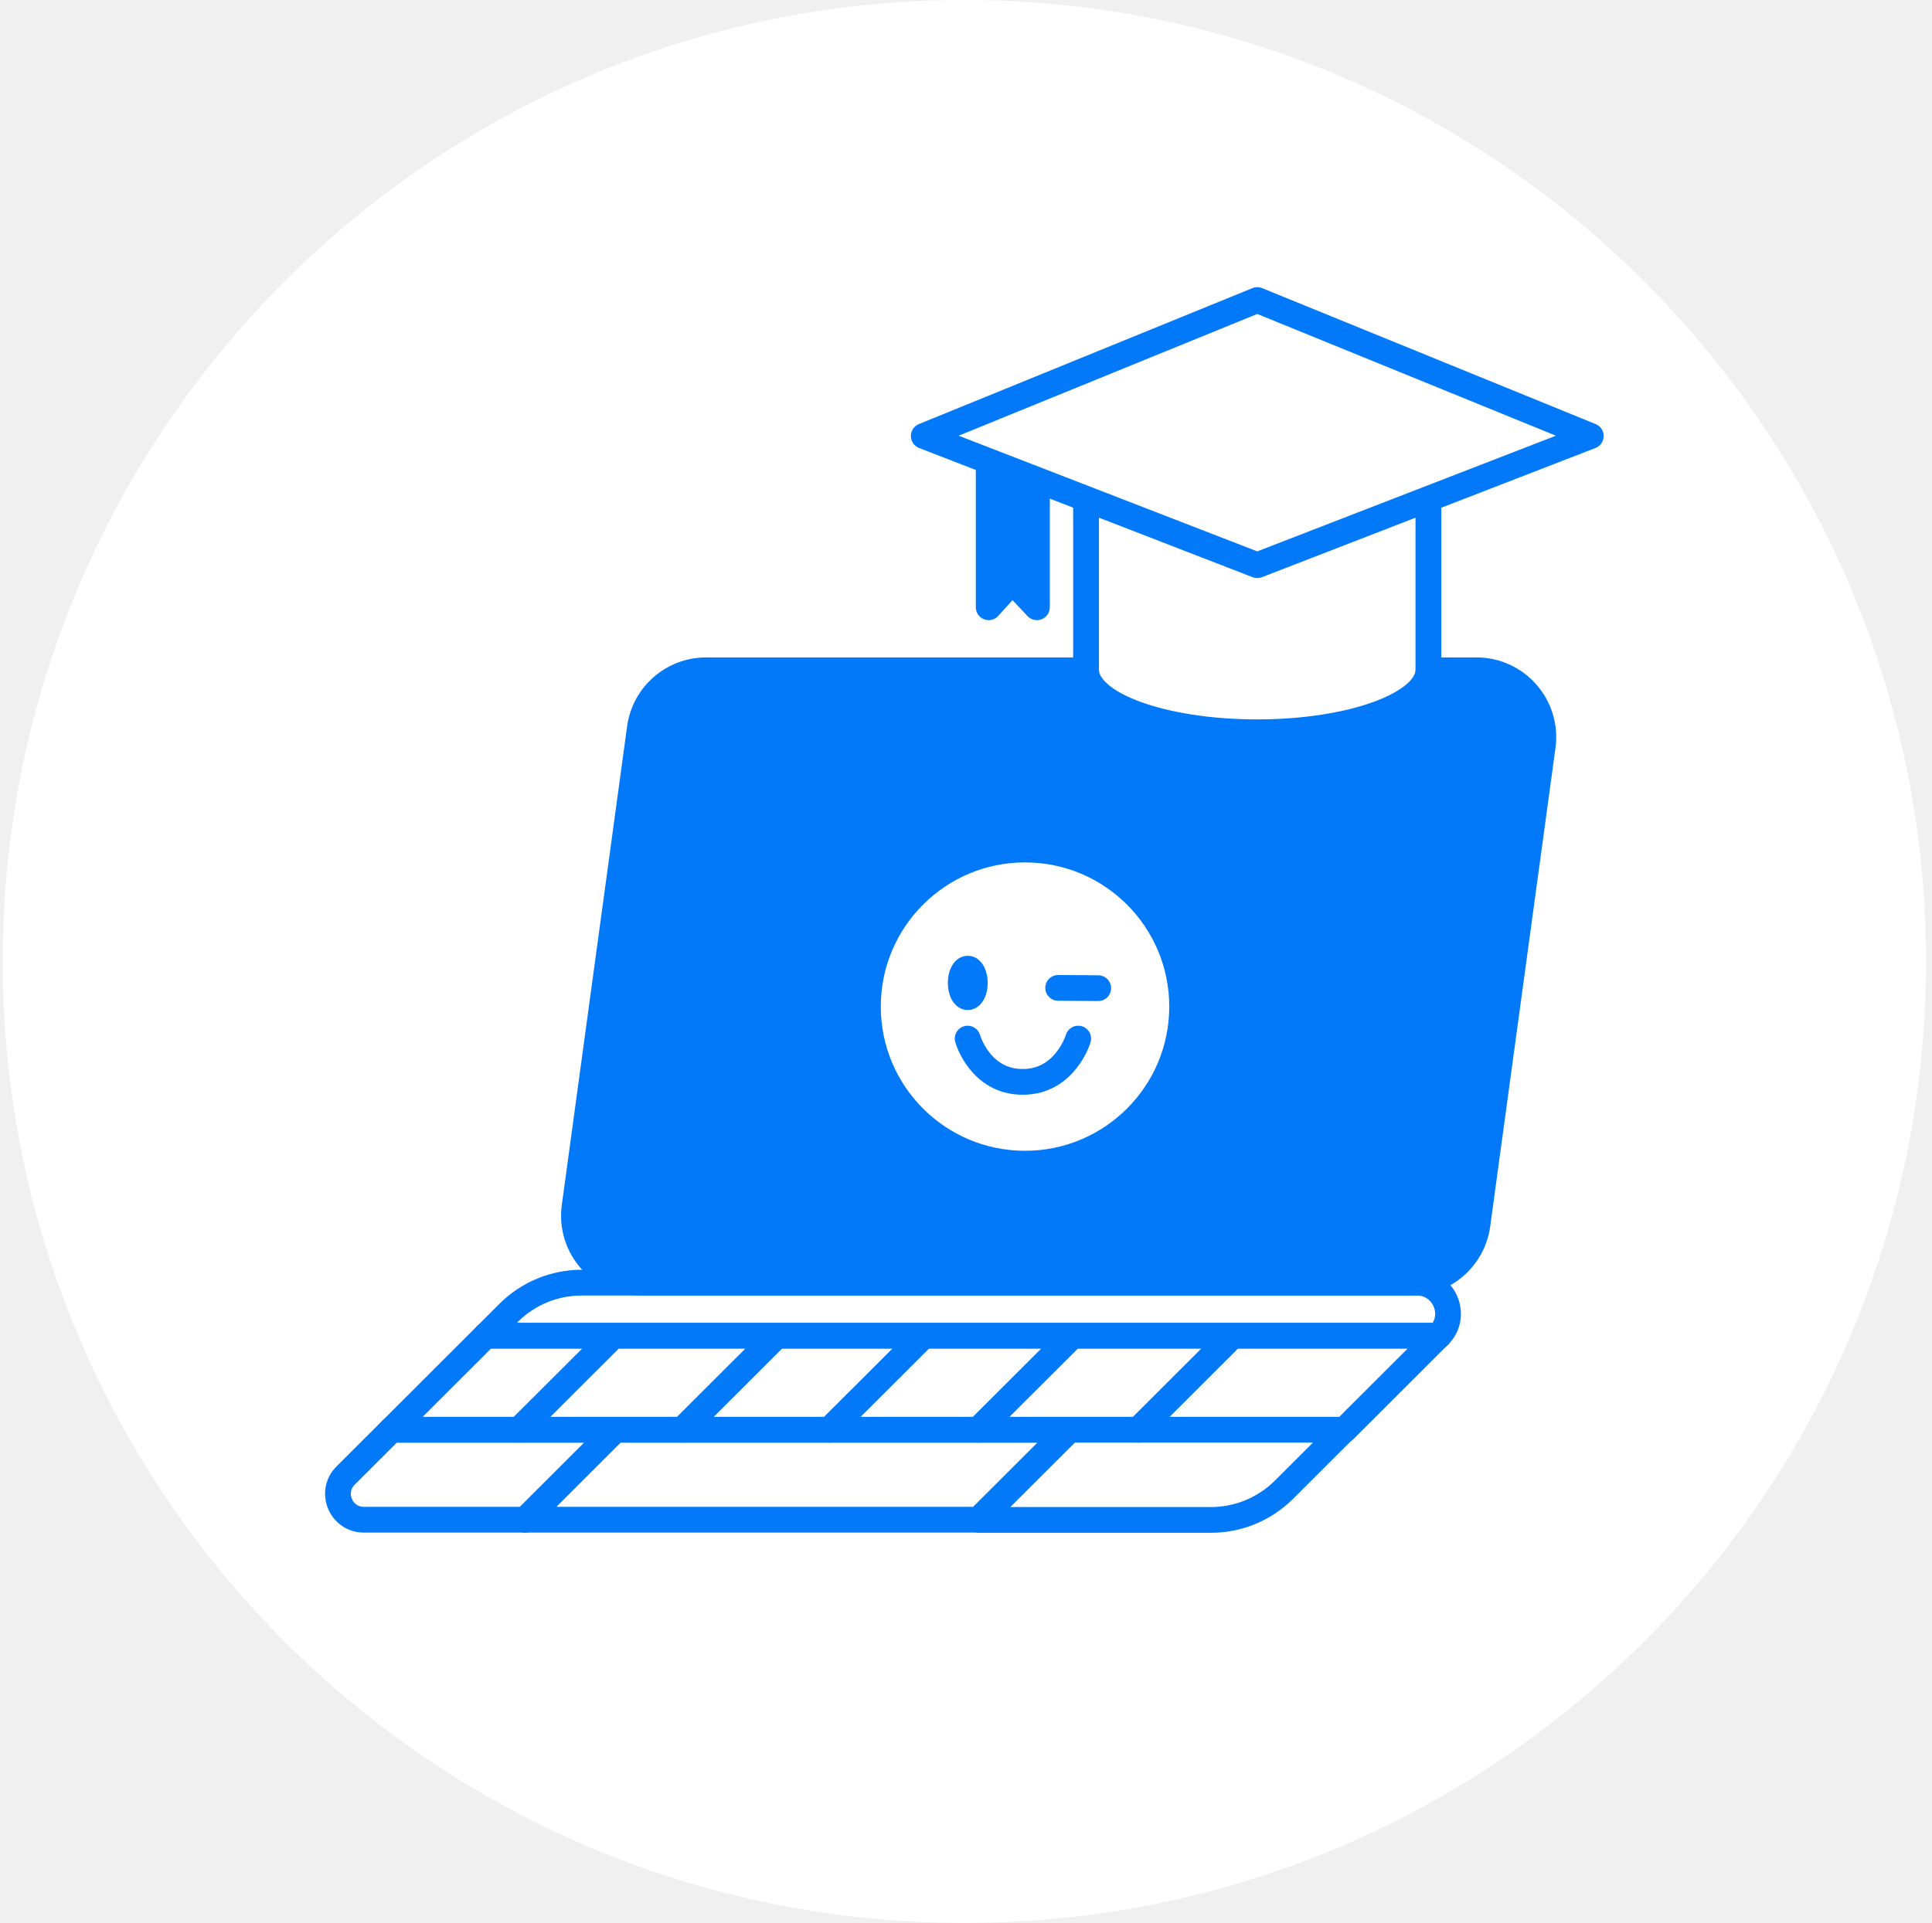
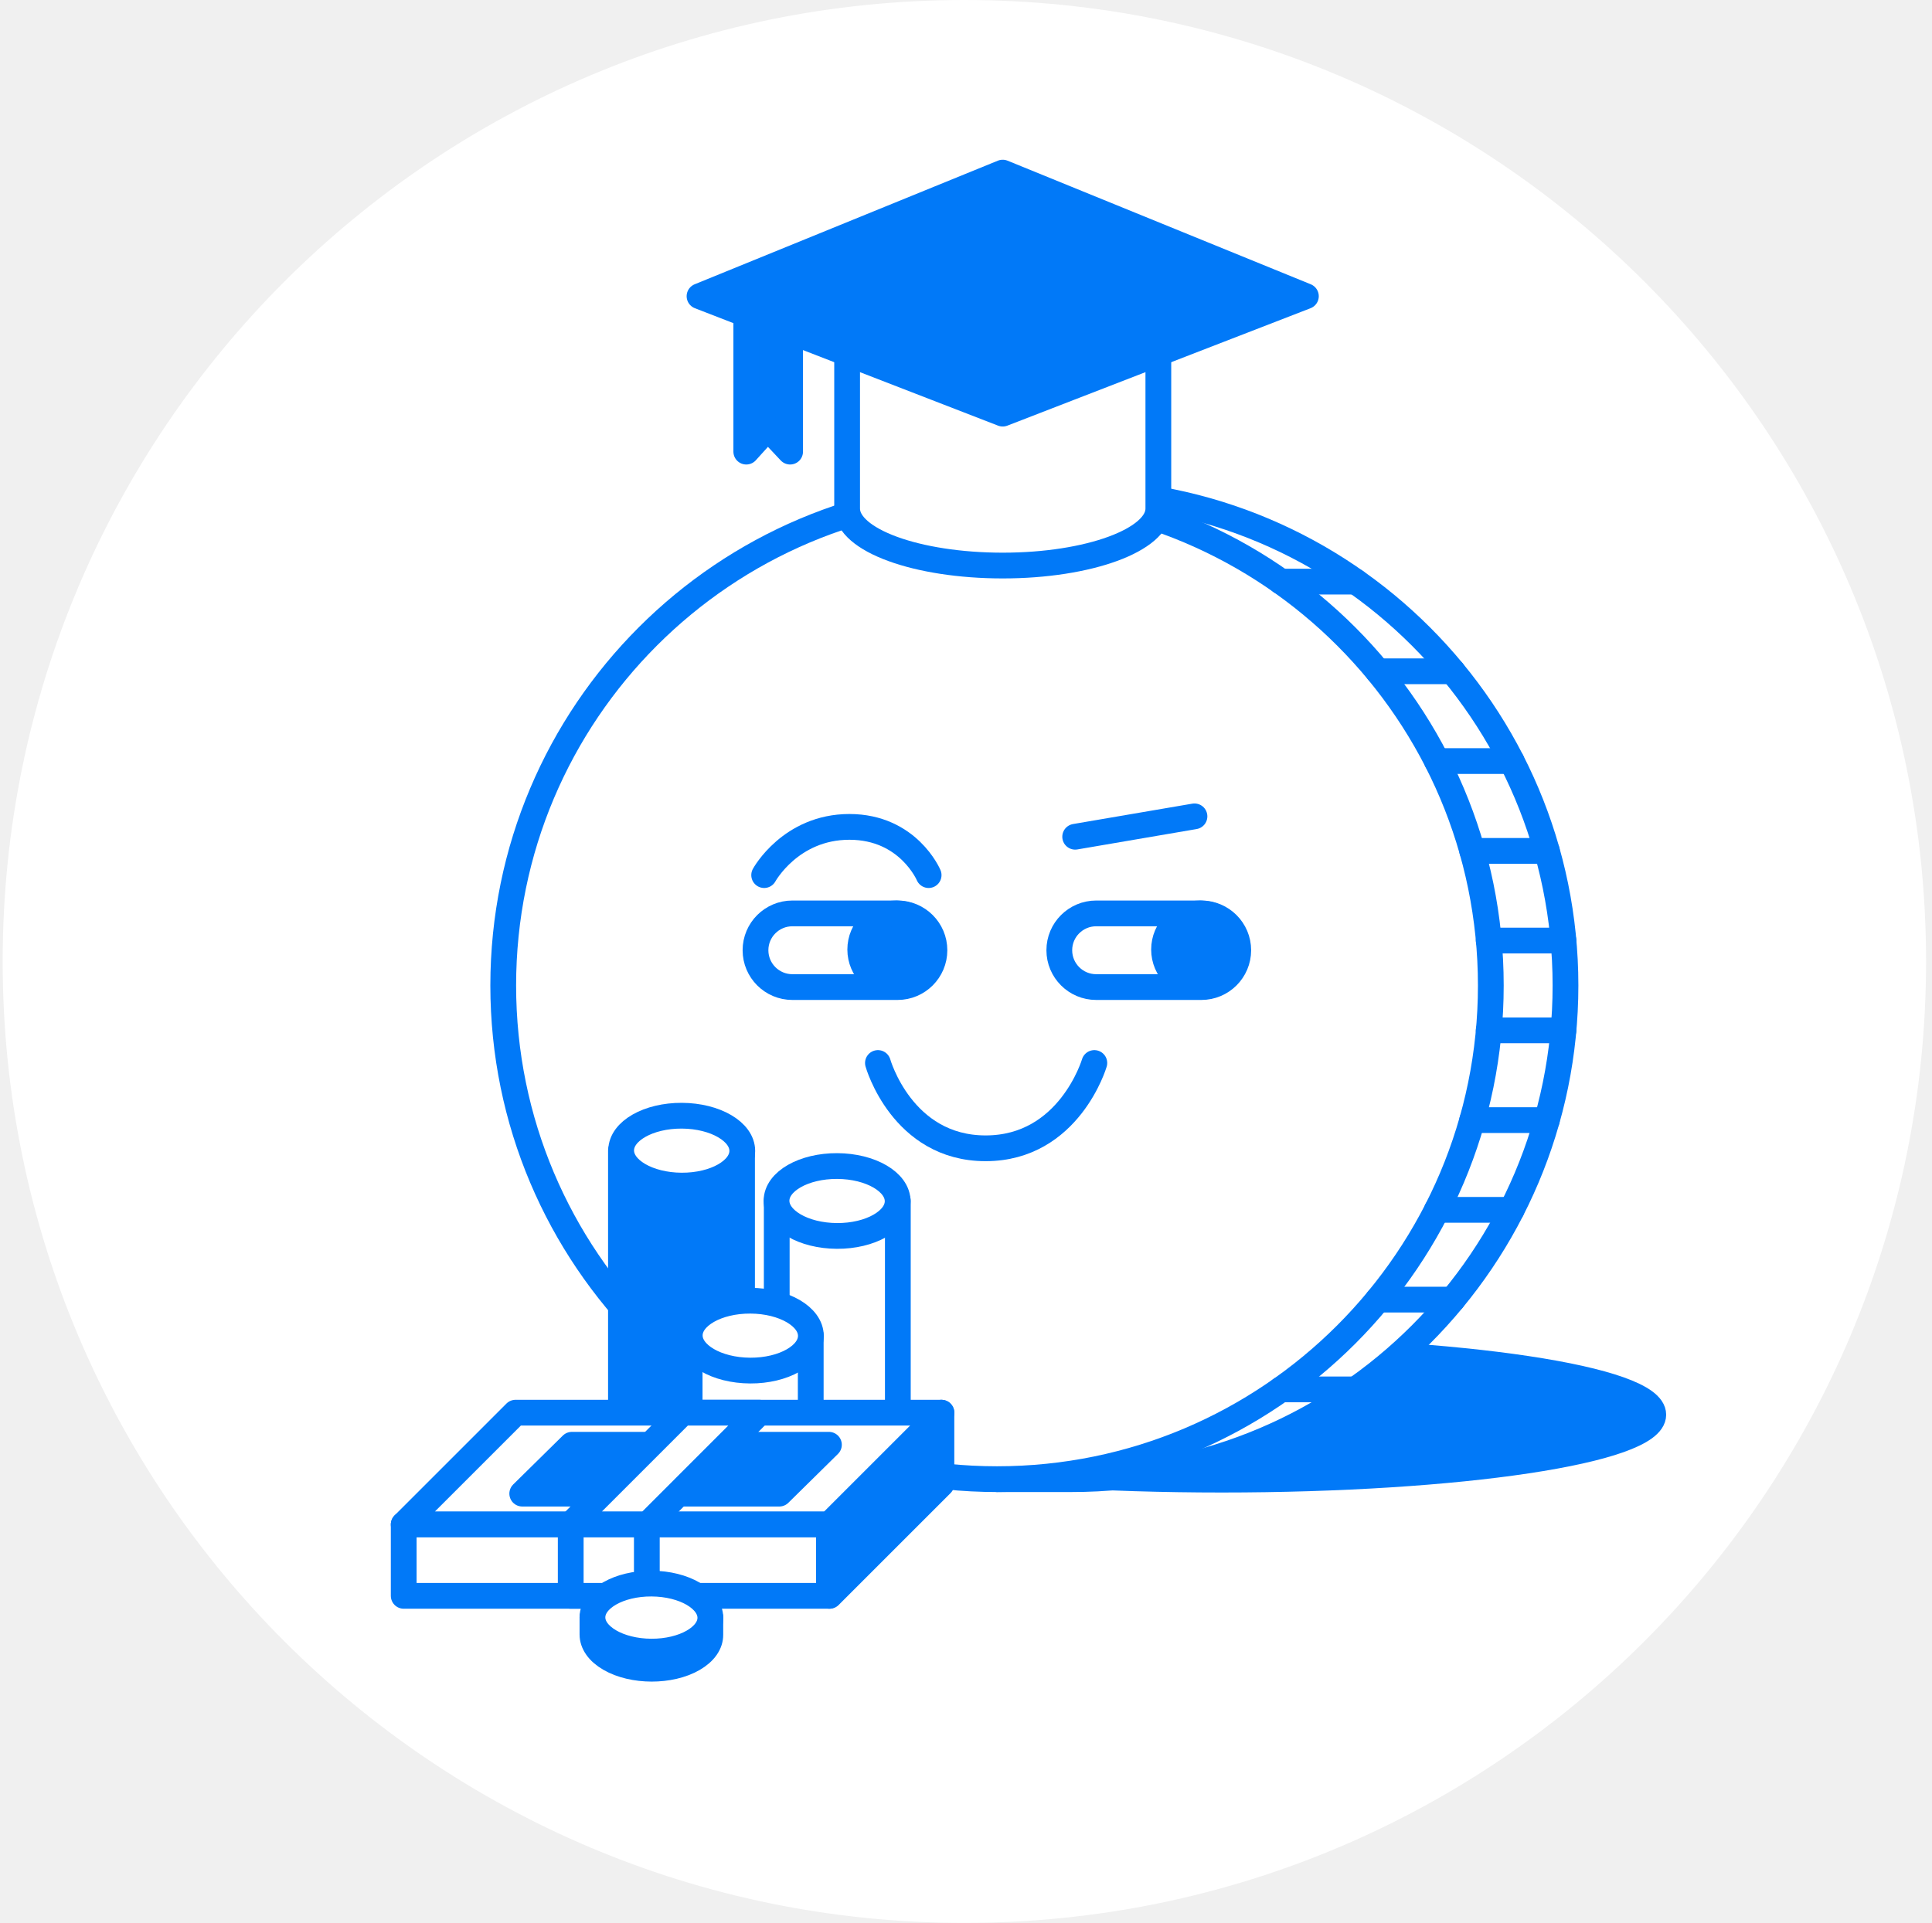
<svg xmlns="http://www.w3.org/2000/svg" width="225" height="224" viewBox="0 0 225 224" fill="none">
  <g clip-path="url(#clip0_8455_1691)">
    <rect x="0.31" width="224" height="224" fill="white" />
-     <path d="M71.673 166.545L61.179 177.031H42.378C39.693 177.031 38.349 173.783 40.249 171.886L45.597 166.545H71.673Z" fill="white" stroke="#0179F8" stroke-width="3" stroke-linecap="round" stroke-linejoin="round" />
-     <path d="M124.445 166.545L113.945 177.031H61.178L71.671 166.545H124.445Z" fill="white" stroke="#0179F8" stroke-width="3" stroke-linecap="round" stroke-linejoin="round" />
-     <path d="M124.714 166.395L114.039 177.055H141.023C144.216 177.055 147.279 175.788 149.539 173.531L156.685 166.395H124.539" fill="white" />
-     <path d="M124.714 166.395L114.039 177.055H141.023C144.216 177.055 147.279 175.788 149.539 173.531L156.685 166.395H124.539" stroke="#0179F8" stroke-width="3" stroke-linecap="round" stroke-linejoin="round" />
-     <path d="M56.571 155.59L45.599 166.548H60.485L71.463 155.59H56.571Z" fill="white" stroke="#0179F8" stroke-width="3" stroke-linecap="round" stroke-linejoin="round" />
-     <path d="M79.471 166.548L90.448 155.59H107.586L96.609 166.548H79.471Z" fill="white" stroke="#0179F8" stroke-width="3" stroke-linecap="round" stroke-linejoin="round" />
-     <path d="M132.568 166.548L143.54 155.59H167.566L156.593 166.548H132.568Z" fill="white" stroke="#0179F8" stroke-width="3" stroke-linecap="round" stroke-linejoin="round" />
-     <path d="M90.438 155.59H71.452L60.475 166.548H79.461L90.438 155.59Z" fill="white" stroke="#0179F8" stroke-width="3" stroke-linecap="round" stroke-linejoin="round" />
-     <path d="M124.92 155.59L113.943 166.548H96.603L107.58 155.59H124.92Z" fill="white" stroke="#0179F8" stroke-width="3" stroke-linecap="round" stroke-linejoin="round" />
-     <path d="M124.917 155.59L113.939 166.548H132.559L143.531 155.59H124.917Z" fill="white" stroke="#0179F8" stroke-width="3" stroke-linecap="round" stroke-linejoin="round" />
-     <path d="M167.57 155.588C169.85 153.311 168.238 149.414 165.016 149.414H67.745C64.551 149.414 61.488 150.682 59.228 152.938L56.575 155.588H167.57Z" fill="white" stroke="#0179F8" stroke-width="3" stroke-linecap="round" stroke-linejoin="round" />
-     <path d="M74.517 84.82C75.043 80.96 78.34 78.082 82.236 78.082H171.944C176.665 78.082 180.301 82.247 179.663 86.925L172.061 142.673C171.534 146.533 168.238 149.411 164.342 149.411H74.634C69.913 149.411 66.277 145.246 66.915 140.568L74.517 84.82Z" fill="#0179F8" stroke="#0179F8" stroke-width="3" stroke-linecap="round" stroke-linejoin="round" />
-     <path d="M166.349 78.009C166.349 82.023 157.426 85.303 146.414 85.303C135.403 85.303 126.48 82.052 126.48 78.009V50.301H166.349V78.009Z" fill="white" stroke="#0179F8" stroke-width="3" stroke-linecap="round" stroke-linejoin="round" />
-     <path d="M115.144 47.912V70.741L117.895 67.697L120.759 70.741V49.857L115.144 47.912Z" fill="#0179F8" stroke="#0179F8" stroke-width="3" stroke-linecap="round" stroke-linejoin="round" />
-     <path d="M185.261 50.79L146.421 65.838L107.582 50.79L146.421 34.953L185.261 50.79Z" fill="white" stroke="#0179F8" stroke-width="3" stroke-linecap="round" stroke-linejoin="round" />
-     <path d="M140.438 117.258C140.438 127.364 132.247 135.555 122.141 135.555H119.374C111.727 133.361 103.847 125.611 103.847 117.258C103.844 109.391 112.281 101.547 119.248 98.961C119.248 98.961 119.902 98.961 122.141 98.961C132.247 98.961 140.438 107.152 140.438 117.258Z" fill="#0179F8" stroke="#0179F8" stroke-width="3" stroke-linecap="round" stroke-linejoin="round" />
-     <path d="M119.374 135.555C129.48 135.555 137.671 127.363 137.671 117.258C137.671 107.153 129.48 98.961 119.374 98.961C109.269 98.961 101.077 107.153 101.077 117.258C101.077 127.363 109.269 135.555 119.374 135.555Z" fill="white" stroke="#0179F8" stroke-width="3" stroke-linecap="round" stroke-linejoin="round" />
-     <path d="M123.234 115.078L127.896 115.111" stroke="#0179F8" stroke-width="3" stroke-linecap="round" stroke-linejoin="round" />
-     <path d="M112.706 116.16C113.158 116.16 113.525 115.416 113.525 114.498C113.525 113.58 113.158 112.836 112.706 112.836C112.253 112.836 111.886 113.58 111.886 114.498C111.886 115.416 112.253 116.16 112.706 116.16Z" fill="#0179F8" stroke="#0179F8" stroke-width="3" stroke-linecap="round" stroke-linejoin="round" />
-     <path d="M112.693 120.986C112.693 120.986 114.122 126.028 119.099 126.028C124.076 126.028 125.566 120.986 125.566 120.986" stroke="#0179F8" stroke-width="3" stroke-linecap="round" stroke-linejoin="round" />
+     <ellipse cx="142.279" cy="164.801" rx="50.262" ry="7.561" fill="#0179F8" stroke="#0179F8" stroke-width="3" stroke-linecap="round" stroke-linejoin="round" />
+     <path d="M182.316 114.8C182.316 146.562 156.572 172.306 124.81 172.306H116.113C92.079 165.412 67.313 141.053 67.313 114.8C67.303 90.074 93.821 65.419 115.716 57.293C115.716 57.293 117.773 57.293 124.81 57.293C156.572 57.293 182.316 83.037 182.316 114.8Z" fill="white" stroke="#0179F8" stroke-width="3" stroke-linecap="round" stroke-linejoin="round" />
+     <path d="M116.113 172.306C147.873 172.306 173.62 146.56 173.62 114.8C173.62 83.04 147.873 57.293 116.113 57.293C84.353 57.293 58.606 83.04 58.606 114.8C58.606 146.56 84.353 172.306 116.113 172.306Z" fill="white" stroke="#0179F8" stroke-width="3" stroke-linecap="round" stroke-linejoin="round" />
+     <path d="M117.263 57.293H124.809" stroke="#0179F8" stroke-width="3" stroke-linecap="round" stroke-linejoin="round" />
+     <path d="M149.179 67.752H157.876" stroke="#0179F8" stroke-width="3" stroke-linecap="round" stroke-linejoin="round" />
+     <path d="M160.473 78.199H169.169" stroke="#0179F8" stroke-width="3" stroke-linecap="round" stroke-linejoin="round" />
+     <path d="M167.346 88.658H176.043" stroke="#0179F8" stroke-width="3" stroke-linecap="round" stroke-linejoin="round" />
+     <path d="M171.451 99.119H180.148" stroke="#0179F8" stroke-width="3" stroke-linecap="round" stroke-linejoin="round" />
+     <path d="M173.376 109.564H182.083" stroke="#0179F8" stroke-width="3" stroke-linecap="round" stroke-linejoin="round" />
+     <path d="M173.376 120.023H182.083" stroke="#0179F8" stroke-width="3" stroke-linecap="round" stroke-linejoin="round" />
+     <path d="M171.451 130.484H180.148" stroke="#0179F8" stroke-width="3" stroke-linecap="round" stroke-linejoin="round" />
+     <path d="M167.346 140.932H176.043" stroke="#0179F8" stroke-width="3" stroke-linecap="round" stroke-linejoin="round" />
+     <path d="M160.473 151.391H169.169" stroke="#0179F8" stroke-width="3" stroke-linecap="round" stroke-linejoin="round" />
+     <path d="M149.179 161.85H157.876" stroke="#0179F8" stroke-width="3" stroke-linecap="round" stroke-linejoin="round" />
+     <path d="M102.243 123.828C102.243 123.828 105.041 133.765 114.784 133.765C124.528 133.765 127.446 123.828 127.446 123.828" stroke="#0179F8" stroke-width="3" stroke-linecap="round" stroke-linejoin="round" />
+     <path d="M108.148 101.941C108.148 101.941 105.783 96.324 98.921 96.324C92.06 96.324 88.994 101.941 88.994 101.941" stroke="#0179F8" stroke-width="3" stroke-linecap="round" stroke-linejoin="round" />
+     <line x1="125.215" y1="97.472" x2="139.108" y2="95.097" stroke="#0179F8" stroke-width="3" stroke-linecap="round" stroke-linejoin="round" />
+     <path d="M139.911 106.402H127.661C125.289 106.402 123.366 108.323 123.366 110.693C123.366 113.063 125.289 114.984 127.661 114.984H139.911C142.283 114.984 144.206 113.063 144.206 110.693C144.206 108.323 142.283 106.402 139.911 106.402Z" fill="white" stroke="#0179F8" stroke-width="3" stroke-linecap="round" stroke-linejoin="round" />
+     <path d="M139.776 114.817C142.102 114.817 143.988 112.933 143.988 110.61C143.988 108.286 142.102 106.402 139.776 106.402C137.45 106.402 135.565 108.286 135.565 110.61C135.565 112.933 137.45 114.817 139.776 114.817Z" fill="#0179F8" stroke="#0179F8" stroke-width="3" stroke-linecap="round" stroke-linejoin="round" />
+     <path d="M104.53 106.402H92.28C89.908 106.402 87.985 108.323 87.985 110.693C87.985 113.063 89.908 114.984 92.28 114.984H104.53C106.902 114.984 108.825 113.063 108.825 110.693C108.825 108.323 106.902 106.402 104.53 106.402Z" fill="white" stroke="#0179F8" stroke-width="3" stroke-linecap="round" stroke-linejoin="round" />
+     <path d="M104.396 114.817C106.722 114.817 108.607 112.933 108.607 110.61C108.607 108.286 106.722 106.402 104.396 106.402C102.07 106.402 100.184 108.286 100.184 110.61C100.184 112.933 102.07 114.817 104.396 114.817Z" fill="#0179F8" stroke="#0179F8" stroke-width="3" stroke-linecap="round" stroke-linejoin="round" />
+     <path d="M134.9 59.25C134.9 62.9 126.789 65.881 116.778 65.881C106.767 65.881 98.655 62.925 98.655 59.25V34.06H134.9V59.25Z" fill="white" stroke="#0179F8" stroke-width="3" stroke-linecap="round" stroke-linejoin="round" />
+     <path d="M86.912 35.594V52.61L89.413 49.843L92.017 52.61V37.362L86.912 35.594Z" fill="#0179F8" stroke="#0179F8" stroke-width="3" stroke-linecap="round" stroke-linejoin="round" />
+     <path d="M152.084 34.505L116.775 48.184L81.466 34.505L116.775 20.107L152.084 34.505Z" fill="#0179F8" stroke="#0179F8" stroke-width="3" stroke-linecap="round" stroke-linejoin="round" />
+     <path d="M104.562 139.879H90.459V169.178C90.459 170.224 91.154 171.277 92.54 172.077C95.302 173.675 99.768 173.683 102.512 172.094C103.89 171.297 104.573 170.25 104.562 169.201V139.879Z" fill="white" stroke="#0179F8" stroke-width="3" stroke-linecap="round" stroke-linejoin="round" />
+     <path d="M104.54 139.941C104.552 137.693 101.404 135.853 97.509 135.832C93.614 135.811 90.446 137.616 90.434 139.865C90.422 142.113 93.57 143.953 97.465 143.974C101.36 143.995 104.528 142.189 104.54 139.941Z" fill="white" stroke="#0179F8" stroke-width="3" stroke-linecap="round" stroke-linejoin="round" />
+     <path d="M86.418 134.021H72.316V168.769C72.316 169.814 73.01 170.865 74.397 171.664C77.158 173.26 81.625 173.268 84.369 171.682C85.747 170.886 86.43 169.84 86.418 168.792V134.021Z" fill="#0179F8" stroke="#0179F8" stroke-width="3" stroke-linecap="round" stroke-linejoin="round" />
+     <path d="M86.445 134.078C86.457 131.829 83.309 129.99 79.414 129.969C75.519 129.948 72.351 131.753 72.339 134.001C72.327 136.25 75.475 138.089 79.37 138.11C83.265 138.132 86.433 136.326 86.445 134.078Z" fill="white" stroke="#0179F8" stroke-width="3" stroke-linecap="round" stroke-linejoin="round" />
+     <path d="M94.418 155.552H80.316V174.955C80.316 176.001 81.01 177.052 82.397 177.851C85.158 179.447 89.625 179.456 92.369 177.869C93.747 177.072 94.43 176.027 94.418 174.978V155.549V155.552Z" fill="white" stroke="#0179F8" stroke-width="3" stroke-linecap="round" stroke-linejoin="round" />
+     <path d="M94.434 155.627C94.446 153.378 91.298 151.539 87.403 151.518C83.507 151.497 80.34 153.302 80.328 155.55C80.316 157.799 83.463 159.638 87.359 159.659C91.254 159.68 94.422 157.875 94.434 155.627Z" fill="white" stroke="#0179F8" stroke-width="3" stroke-linecap="round" stroke-linejoin="round" />
+     <path d="M96.612 177.587H47.016L60.041 164.562H109.637L96.612 177.587Z" fill="white" stroke="#0179F8" stroke-width="3" stroke-linecap="round" stroke-linejoin="round" />
+     <path d="M109.637 172.875L96.612 185.9V177.587L109.637 164.562V172.875Z" fill="#0179F8" stroke="#0179F8" stroke-width="3" stroke-linecap="round" stroke-linejoin="round" />
+     <path d="M96.536 177.588H47.016V185.9H96.536V177.588Z" fill="white" stroke="#0179F8" stroke-width="3" stroke-linecap="round" stroke-linejoin="round" />
+     <path d="M90.757 173.993L60.82 173.993L66.6 168.299L96.536 168.299L90.757 173.993Z" fill="#0179F8" stroke="#0179F8" stroke-width="3" stroke-linecap="round" stroke-linejoin="round" />
+     <path d="M75.413 177.587H66.466L79.49 164.562H88.437L75.413 177.587Z" fill="white" stroke="#0179F8" stroke-width="3" stroke-linecap="round" stroke-linejoin="round" />
+     <path d="M75.33 177.588H66.466V185.9H75.33V177.588Z" fill="white" stroke="#0179F8" stroke-width="3" stroke-linecap="round" stroke-linejoin="round" />
+     <path d="M82.727 188.418H68.997V190.401C68.997 191.418 69.673 192.442 71.023 193.219C73.711 194.772 78.06 194.78 80.731 193.237C82.071 192.462 82.736 191.445 82.725 190.425V188.419L82.727 188.418Z" fill="white" stroke="#0179F8" stroke-width="3" stroke-linecap="round" stroke-linejoin="round" />
+     <path d="M82.727 188.47C82.739 186.282 79.675 184.491 75.883 184.471C72.092 184.451 69.009 186.208 68.997 188.396C68.985 190.585 72.049 192.376 75.841 192.396C79.632 192.416 82.715 190.659 82.727 188.47Z" fill="white" stroke="#0179F8" stroke-width="3" stroke-linecap="round" stroke-linejoin="round" />
  </g>
  <defs>
    <clipPath id="clip0_8455_1691">
      <rect x="0.31" width="224" height="224" rx="112" fill="white" />
    </clipPath>
  </defs>
</svg>
